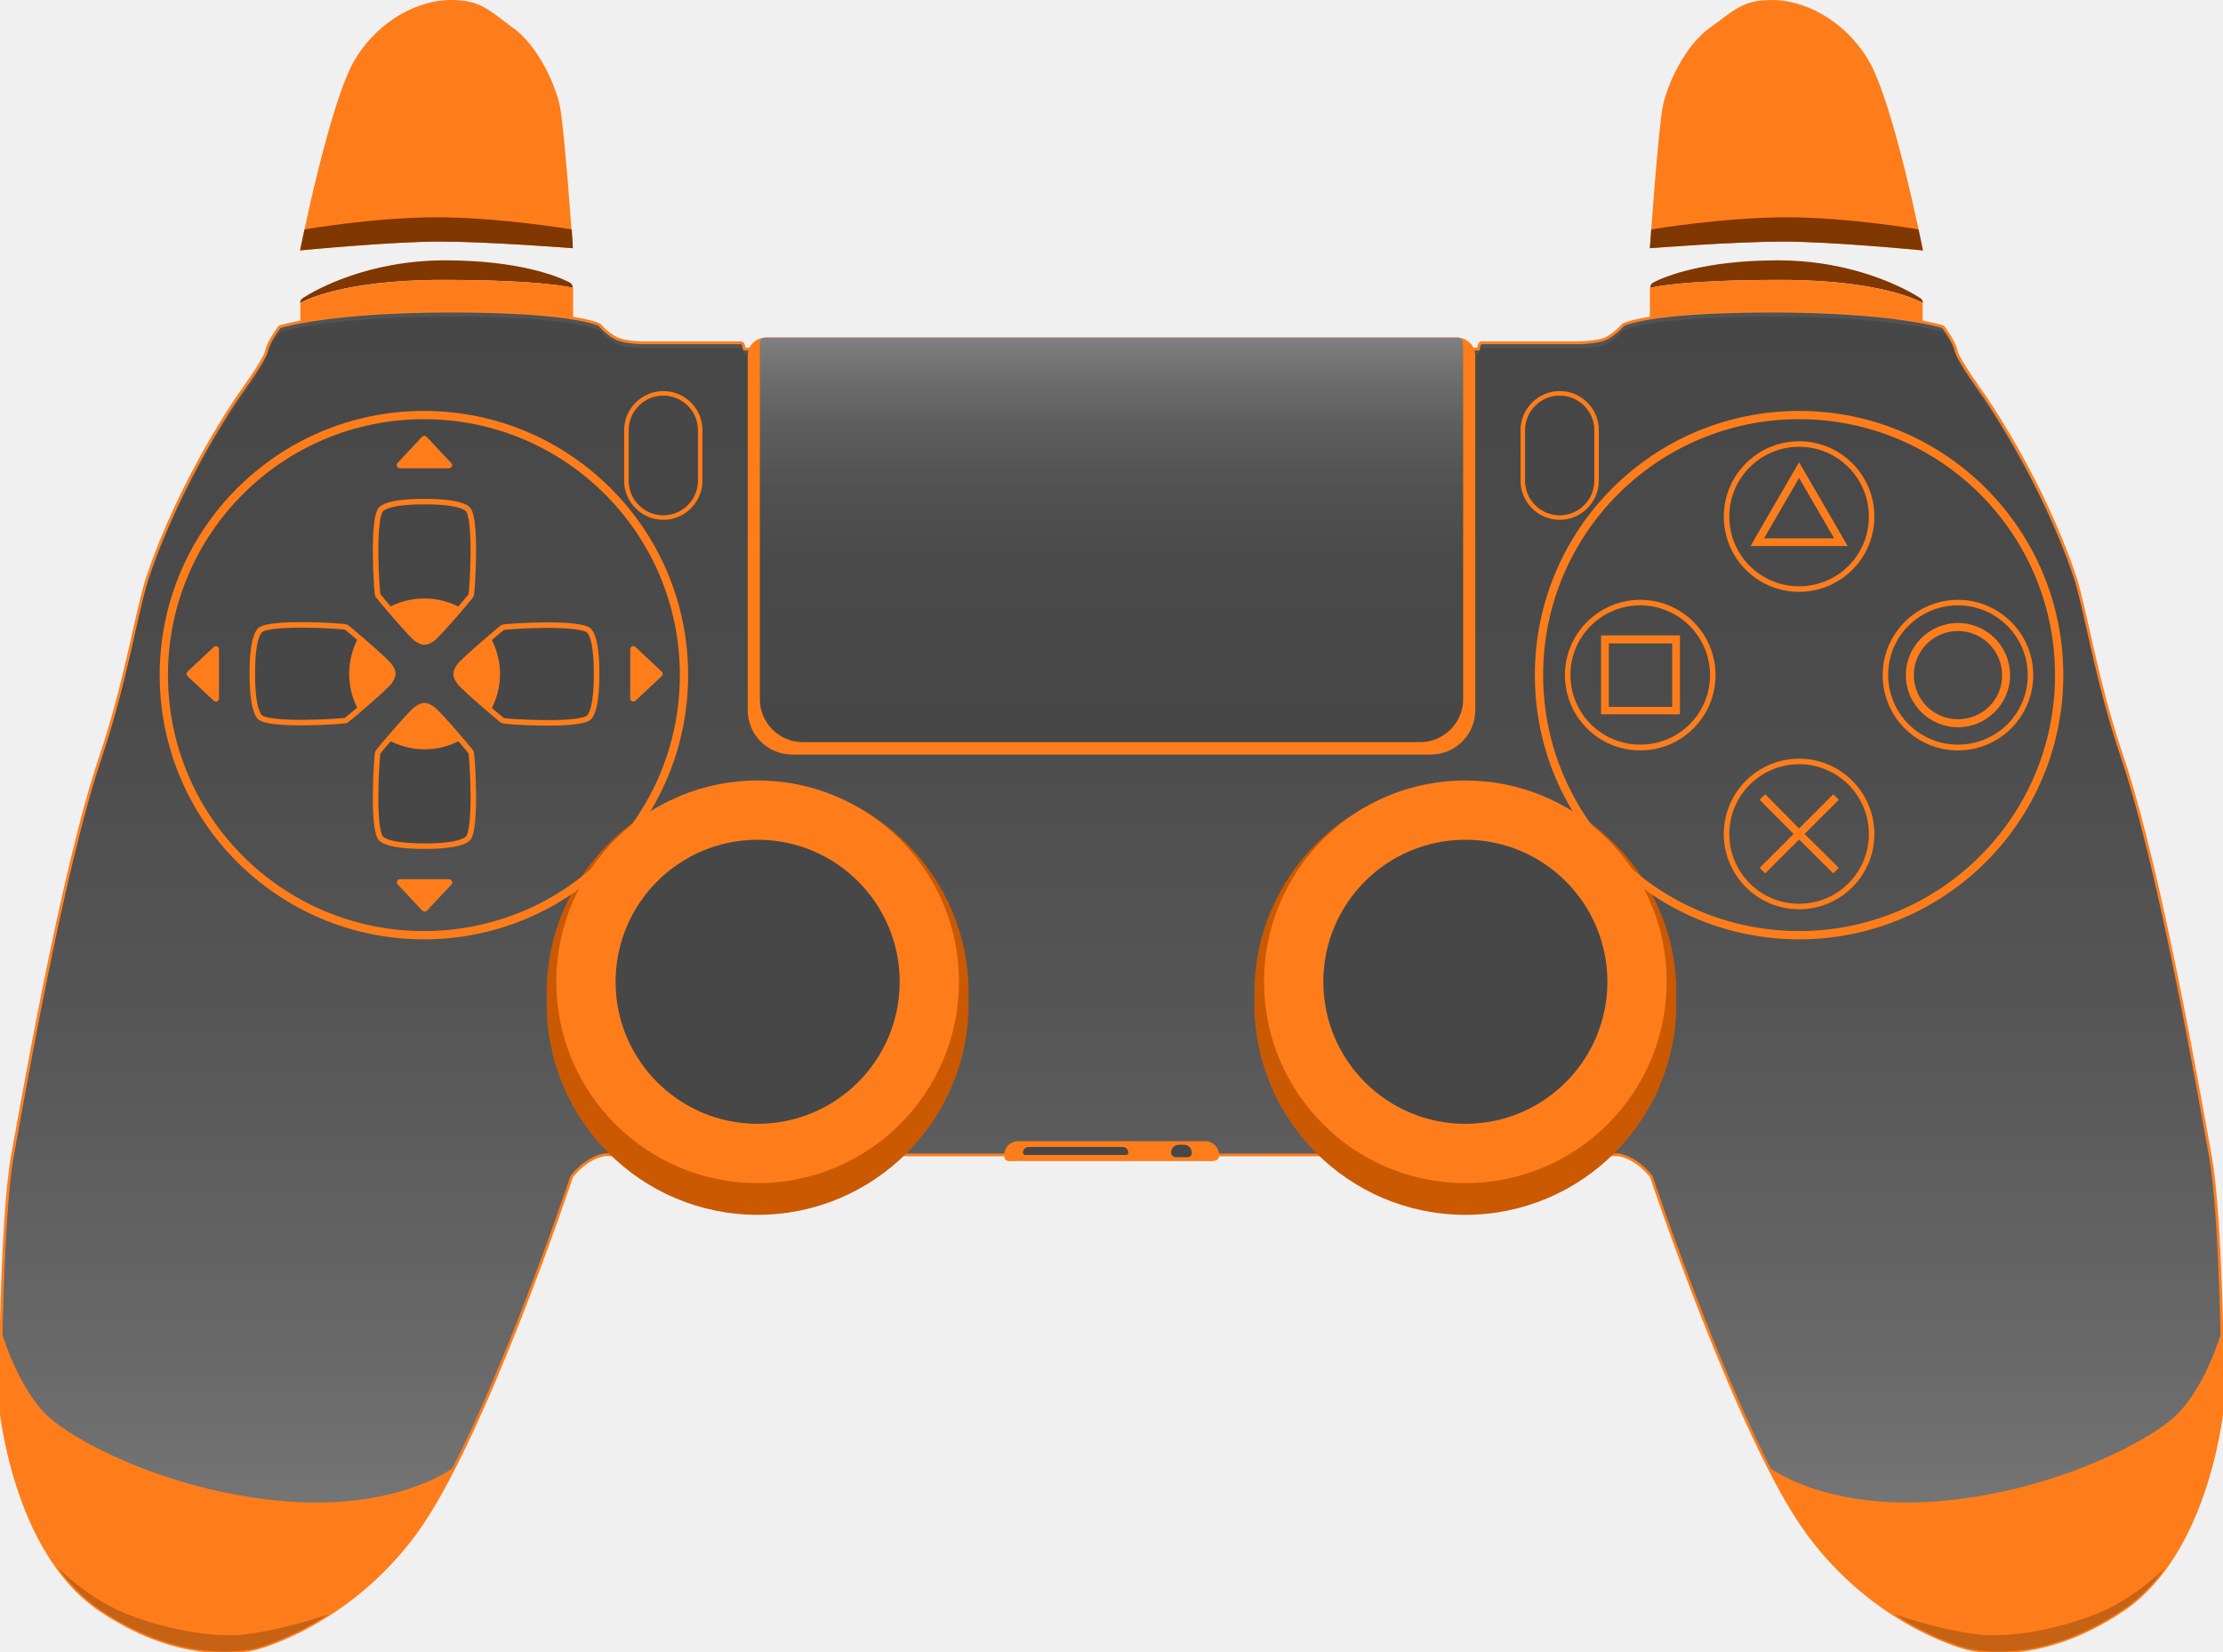
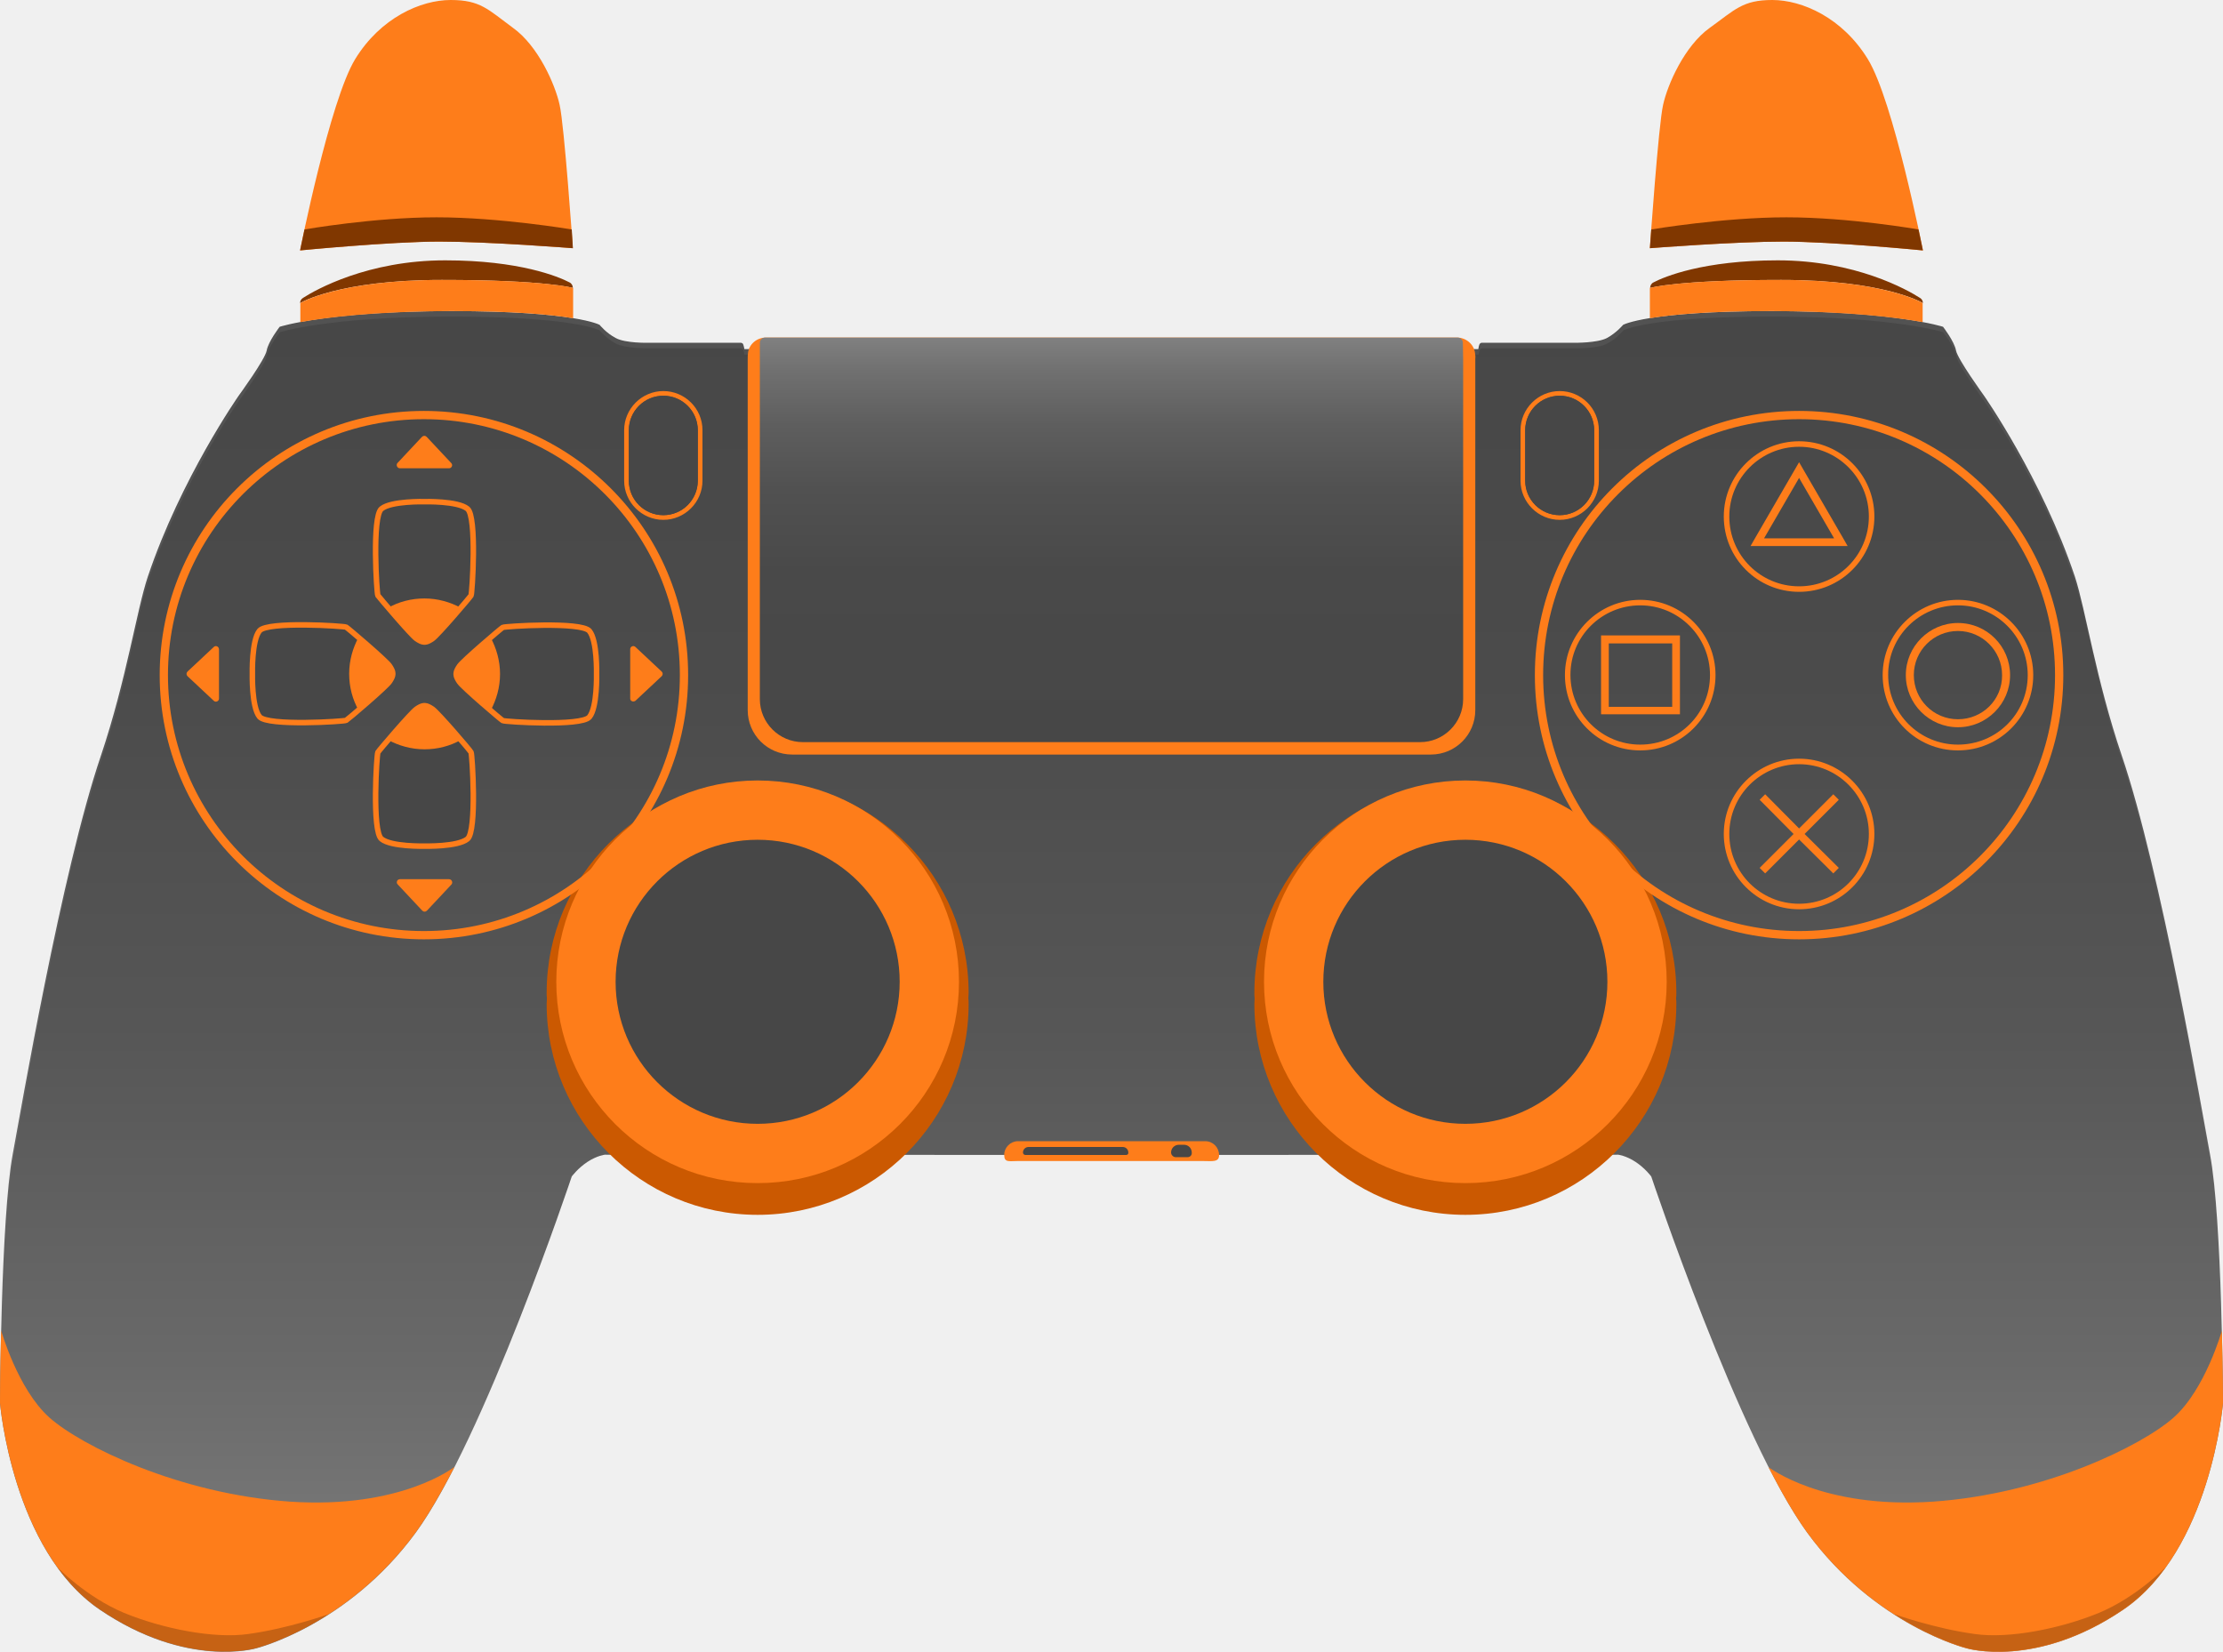
<svg xmlns="http://www.w3.org/2000/svg" version="1.1" id="Layer_1" x="0px" y="0px" width="806px" height="598.9px" viewBox="0 0 806 598.9" style="enable-background:new 0 0 806 598.9;" xml:space="preserve">
  <style type="text/css">
- 	.st0{fill:url(#SVGID_1_);stroke:#FE7D1A;stroke-miterlimit:10;}
+ 	.st0{fill:url(#SVGID_1_);}
	.st1{opacity:6.000000e-02;}
	.st2{fill:#FFFFFF;}
	.st3{fill:#CB5901;}
	.st4{fill:#FE7D1A;}
	.st5{fill:#474747;}
	.st6{fill:none;stroke:#FE7D1A;stroke-width:3;stroke-miterlimit:10;}
- 	.st7{fill:#FE7D1A;enable-background:new    ;}
- 	.st8{opacity:0.22;enable-background:new    ;}
- 	.st9{fill:#474747;stroke:#FE7D1A;stroke-width:2;stroke-miterlimit:10;}
- 	.st10{fill:url(#SVGID_2_);}
- 	.st11{fill:none;}
- 	.st12{fill:#803700;}
+ 	.st7{opacity:0.22;enable-background:new    ;}
+ 	.st8{fill:#474747;stroke:#FE7D1A;stroke-width:2;stroke-miterlimit:10;}
+ 	.st9{fill:url(#SVGID_2_);}
+ 	.st10{fill:none;}
+ 	.st11{fill:#803700;}
</style>
  <g>
    <g>
      <g>
-         <linearGradient id="SVGID_1_" gradientUnits="userSpaceOnUse" x1="403" y1="598.967" x2="403" y2="112.8">
+         <linearGradient id="SVGID_1_" gradientUnits="userSpaceOnUse" x1="403" y1="1.033" x2="403" y2="487.2" gradientTransform="matrix(1 0 0 -1 0 600)">
          <stop offset="0" style="stop-color:#808080" />
          <stop offset="0.217" style="stop-color:#696969" />
          <stop offset="0.468" style="stop-color:#565656" />
          <stop offset="0.726" style="stop-color:#4B4B4B" />
          <stop offset="1" style="stop-color:#474747" />
        </linearGradient>
        <path class="st0" d="M801.3,418.6c-2.9-15.5-17.7-102.5-32-144.6c-9.4-27.7-13.1-53-17-64.9c-12-35.7-33-65.7-33-65.7     s-9.5-13.1-10.1-16.3c-0.6-3.3-4.7-8.6-4.7-8.6s-17.4-5.7-62.3-5.7s-53.7,5-53.7,5s-2.4,2.9-5.9,4.8c-3.5,1.8-11.7,1.7-11.7,1.7     h-33.4c0,0-0.6-0.1-0.9,0.3c-0.4,0.4-0.6,2-0.6,2H403H269.9c0,0-0.3-1.7-0.6-2c-0.4-0.4-0.9-0.3-0.9-0.3H235     c0,0-8.2,0.2-11.7-1.7c-3.5-1.8-5.9-4.8-5.9-4.8s-8.8-5-53.7-5c-44.8,0-62.3,5.7-62.3,5.7s-4.1,5.3-4.7,8.6     c-0.6,3.3-10.1,16.3-10.1,16.3s-21,30-33,65.7c-4,11.9-7.7,37.2-17,64.9c-14.3,42.1-29.1,129.1-32,144.6     C0.3,441.8,0,508.8,0,508.8s4.5,53.4,36.2,74.9s56.7,14,56.7,14s33.1-8.2,57.8-41.9s56.6-129.2,56.6-129.2s2.2-3,5.7-5.3     s6.3-2.6,6.3-2.6l183.7,0.1l183.7-0.1c0,0,2.8,0.3,6.3,2.6s5.7,5.3,5.7,5.3s31.9,95.4,56.6,129.2s57.8,41.9,57.8,41.9     s25,7.5,56.7-14s36.2-74.9,36.2-74.9S805.7,441.8,801.3,418.6z" />
        <g class="st1">
          <path class="st2" d="M36.6,276c9.4-27.7,13.1-53,17-64.9c12-35.7,33-65.7,33-65.7s9.5-13.1,10.1-16.3c0.6-3.3,4.7-8.6,4.7-8.6      s17.4-5.7,62.3-5.7c44.8,0,53.7,5,53.7,5s2.4,2.9,5.9,4.8c3.5,1.8,11.7,1.7,11.7,1.7h33.4c0,0,0.6-0.1,0.9,0.3      c0.4,0.4,0.6,2,0.6,2H403h133.1c0,0,0.3-1.7,0.6-2c0.4-0.4,0.9-0.3,0.9-0.3H571c0,0,8.2,0.2,11.7-1.7c3.5-1.8,5.9-4.8,5.9-4.8      s8.8-5,53.7-5s62.3,5.7,62.3,5.7s4.1,5.3,4.7,8.6c0.6,3.3,10.1,16.3,10.1,16.3s21,30,33,65.7c4,11.9,7.7,37.2,17,64.9      c14.3,42.1,29.1,129.1,32,144.6c3.9,20.9,4.6,77.3,4.7,88.3c0-0.1,0-0.1,0-0.1s-0.3-66.9-4.7-90.1      c-2.9-15.5-17.7-102.5-32-144.6c-9.4-27.7-13.1-53-17-64.9c-12-35.7-33-65.7-33-65.7s-9.5-13.1-10.1-16.3      c-0.6-3.3-4.7-8.6-4.7-8.6s-17.4-5.7-62.3-5.7s-53.7,5-53.7,5s-2.4,2.9-5.9,4.8c-3.5,1.8-11.7,1.7-11.7,1.7h-33.4      c0,0-0.6-0.1-0.9,0.3c-0.4,0.4-0.6,2-0.6,2H403H269.9c0,0-0.3-1.7-0.6-2c-0.4-0.4-0.9-0.3-0.9-0.3H235c0,0-8.2,0.2-11.7-1.7      c-3.5-1.8-5.9-4.8-5.9-4.8s-8.8-5-53.7-5c-44.8,0-62.3,5.7-62.3,5.7s-4.1,5.3-4.7,8.6c-0.6,3.3-10.1,16.3-10.1,16.3      s-21,30-33,65.7c-4,11.9-7.7,37.2-17,64.9c-14.3,42.1-29.1,129.1-32,144.6C0.3,441.8,0,508.8,0,508.8v0.1      c0.1-10.9,0.7-67.4,4.7-88.3C7.6,405.2,22.3,318.1,36.6,276z" />
        </g>
        <path class="st3" d="M351.2,360c0-42.2-34.3-76.5-76.5-76.5s-76.5,34.3-76.5,76.5c0,0.7,0,1.3,0.1,2c0,0.7-0.1,1.3-0.1,2     c0,42.2,34.3,76.5,76.5,76.5s76.5-34.3,76.5-76.5c0-0.7,0-1.3-0.1-2C351.1,361.3,351.2,360.6,351.2,360z" />
        <circle class="st4" cx="274.7" cy="356" r="73" />
        <circle class="st5" cx="274.7" cy="356" r="51.5" />
        <path class="st3" d="M607.8,360c0-42.2-34.3-76.5-76.5-76.5s-76.5,34.3-76.5,76.5c0,0.7,0,1.3,0.1,2c0,0.7-0.1,1.3-0.1,2     c0,42.2,34.3,76.5,76.5,76.5s76.5-34.3,76.5-76.5c0-0.7,0-1.3-0.1-2C607.8,361.3,607.8,360.6,607.8,360z" />
        <circle class="st4" cx="531.3" cy="356" r="73" />
        <circle class="st5" cx="531.3" cy="356" r="51.5" />
        <path class="st4" d="M534.8,128c-0.4-3.2-3.3-5.6-6.5-5.6l0,0H403l0,0H277.7l0,0c-3.2,0-6.1,2.3-6.5,5.6     c-0.1,0.7-0.1,1.4-0.1,2.1v127.4c0,8.9,7.2,16.1,16.1,16.1H403l0,0h115.8c8.9,0,16.1-7.2,16.1-16.1V130.1     C535,129.4,534.9,128.7,534.8,128z" />
        <circle class="st6" cx="652.3" cy="244.8" r="94.3" />
        <g>
          <circle class="st6" cx="153.7" cy="244.8" r="94.3" />
          <path class="st4" d="M230.4,254.1l9.5-8.9c0.5-0.5,0.5-1.2,0-1.7l-9.5-8.9c-0.7-0.7-1.9-0.2-1.9,0.8v8.9v8.9      C228.4,254.2,229.6,254.7,230.4,254.1z" />
          <path class="st4" d="M145,169.8h8.9h8.9c1,0,1.5-1.2,0.8-1.9l-8.9-9.5c-0.5-0.5-1.2-0.5-1.7,0l-8.9,9.5      C143.5,168.6,144,169.8,145,169.8z" />
          <path class="st4" d="M77.5,234.6l-9.5,8.9c-0.5,0.5-0.5,1.2,0,1.7l9.5,8.9c0.7,0.7,1.9,0.2,1.9-0.8v-8.9v-8.9      C79.4,234.4,78.2,233.9,77.5,234.6z" />
          <path class="st4" d="M162.8,318.8h-8.9H145c-1,0-1.5,1.2-0.8,1.9l8.9,9.5c0.5,0.5,1.2,0.5,1.7,0l8.9-9.5      C164.3,320,163.8,318.8,162.8,318.8z" />
        </g>
      </g>
    </g>
  </g>
  <g>
    <g>
-       <path class="st7" d="M105.2,544.5c-40.5-2.8-75.8-20.3-87.3-30.5C6.4,503.7,0.4,482.4,0.4,482.4C0,497.4,0,508.7,0,508.7    s4.5,53.4,36.2,74.9s56.7,14,56.7,14s33.1-8.2,57.8-41.9c4.5-6.2,9.3-14.5,14.1-23.8C164.7,531.9,145.6,547.2,105.2,544.5z" />
-       <path class="st8" d="M90,592.5c-12.5,1.8-31.3-2-45.1-7.7c-13.6-5.7-24-16.4-24-16.4c4.2,5.8,9.3,11.1,15.3,15.2    c31.7,21.5,56.7,14,56.7,14s11.7-2.9,26.3-12.3C119.2,585.3,104.6,590.5,90,592.5z" />
+       <path class="st4" d="M105.2,544.5c-40.5-2.8-75.8-20.3-87.3-30.5C6.4,503.7,0.4,482.4,0.4,482.4C0,497.4,0,508.7,0,508.7    s4.5,53.4,36.2,74.9s56.7,14,56.7,14s33.1-8.2,57.8-41.9c4.5-6.2,9.3-14.5,14.1-23.8C164.7,531.9,145.6,547.2,105.2,544.5z" />
+       <path class="st7" d="M90,592.5c-12.5,1.8-31.3-2-45.1-7.7c-13.6-5.7-24-16.4-24-16.4c4.2,5.8,9.3,11.1,15.3,15.2    c31.7,21.5,56.7,14,56.7,14s11.7-2.9,26.3-12.3C119.2,585.3,104.6,590.5,90,592.5z" />
    </g>
    <g>
-       <path class="st7" d="M700.8,544.5c40.5-2.8,75.8-20.3,87.3-30.5s17.5-31.5,17.5-31.5c0.4,15,0.4,26.3,0.4,26.3    s-4.5,53.4-36.2,74.9s-56.7,14-56.7,14s-33.1-8.2-57.8-41.9c-4.5-6.2-9.3-14.5-14.1-23.8C641.3,531.9,660.4,547.2,700.8,544.5z" />
-       <path class="st8" d="M716,592.5c12.5,1.8,31.3-2,45.1-7.7c13.6-5.7,24-16.4,24-16.4c-4.2,5.8-9.3,11.1-15.3,15.2    c-31.7,21.5-56.7,14-56.7,14s-11.7-2.9-26.3-12.3C686.8,585.3,701.4,590.5,716,592.5z" />
+       <path class="st4" d="M700.8,544.5c40.5-2.8,75.8-20.3,87.3-30.5s17.5-31.5,17.5-31.5c0.4,15,0.4,26.3,0.4,26.3    s-4.5,53.4-36.2,74.9s-56.7,14-56.7,14s-33.1-8.2-57.8-41.9c-4.5-6.2-9.3-14.5-14.1-23.8C641.3,531.9,660.4,547.2,700.8,544.5z" />
+       <path class="st7" d="M716,592.5c12.5,1.8,31.3-2,45.1-7.7c13.6-5.7,24-16.4,24-16.4c-4.2,5.8-9.3,11.1-15.3,15.2    c-31.7,21.5-56.7,14-56.7,14s-11.7-2.9-26.3-12.3C686.8,585.3,701.4,590.5,716,592.5z" />
    </g>
    <g>
      <g>
        <path class="st4" d="M240.5,143.5c6.9,0,12.5,5.6,12.5,12.5v18.3c0,6.9-5.6,12.5-12.5,12.5s-12.5-5.6-12.5-12.5V156     C228,149.1,233.6,143.5,240.5,143.5 M240.5,141.8c-7.8,0-14.2,6.4-14.2,14.2v18.3c0,7.8,6.4,14.2,14.2,14.2s14.2-6.4,14.2-14.2     V156C254.7,148.1,248.3,141.8,240.5,141.8L240.5,141.8z" />
        <path class="st5" d="M240.5,143.5c-6.9,0-12.5,5.6-12.5,12.5v18.3c0,6.9,5.6,12.5,12.5,12.5s12.5-5.6,12.5-12.5V156     C253,149.1,247.4,143.5,240.5,143.5z" />
      </g>
    </g>
    <g>
      <g>
        <path class="st4" d="M565.5,143.5c6.9,0,12.5,5.6,12.5,12.5v18.3c0,6.9-5.6,12.5-12.5,12.5l0,0c-6.9,0-12.5-5.6-12.5-12.5V156     C553,149.1,558.6,143.5,565.5,143.5L565.5,143.5 M565.5,141.8c-7.8,0-14.2,6.4-14.2,14.2v18.3c0,7.8,6.4,14.2,14.2,14.2     s14.2-6.4,14.2-14.2V156C579.7,148.1,573.3,141.8,565.5,141.8L565.5,141.8z" />
        <path class="st5" d="M565.5,143.5c-6.9,0-12.5,5.6-12.5,12.5v18.3c0,6.9,5.6,12.5,12.5,12.5s12.5-5.6,12.5-12.5V156     C578,149.1,572.4,143.5,565.5,143.5z" />
      </g>
    </g>
    <g>
      <g>
-         <path class="st9" d="M141.2,247.2c1.4-2,1.2-2.9,1.2-2.9s0.2-0.9-1.2-2.9s-15-13.6-15.7-14s-28.5-2.2-31.4,1.3     s-2.6,15.6-2.6,15.6s-0.3,12.1,2.6,15.6s30.7,1.7,31.4,1.3S139.8,249.2,141.2,247.2z" />
-         <path class="st7" d="M141.2,247.2c1.4-2,1.2-2.9,1.2-2.9s0.2-0.9-1.2-2.9c-0.9-1.3-6.9-6.6-11.2-10.3c-2.1,3.9-3.4,8.4-3.4,13.2     s1.2,9.3,3.4,13.2C134.3,253.8,140.3,248.5,141.2,247.2z" />
+         <path class="st8" d="M141.2,247.2c1.4-2,1.2-2.9,1.2-2.9s0.2-0.9-1.2-2.9s-15-13.6-15.7-14s-28.5-2.2-31.4,1.3     s-2.6,15.6-2.6,15.6s-0.3,12.1,2.6,15.6s30.7,1.7,31.4,1.3S139.8,249.2,141.2,247.2z" />
+         <path class="st4" d="M141.2,247.2c1.4-2,1.2-2.9,1.2-2.9s0.2-0.9-1.2-2.9c-0.9-1.3-6.9-6.6-11.2-10.3c-2.1,3.9-3.4,8.4-3.4,13.2     s1.2,9.3,3.4,13.2C134.3,253.8,140.3,248.5,141.2,247.2z" />
      </g>
      <g>
-         <path class="st9" d="M151,231.6c2,1.4,2.9,1.2,2.9,1.2s0.9,0.2,2.9-1.2s13.6-15,14-15.7s2.2-28.5-1.3-31.4s-15.6-2.6-15.6-2.6     s-12.1-0.3-15.6,2.6s-1.7,30.7-1.3,31.4C137.5,216.6,149,230.2,151,231.6z" />
-         <path class="st7" d="M151,231.6c2,1.4,2.9,1.2,2.9,1.2s0.9,0.2,2.9-1.2c1.3-0.9,6.6-6.9,10.3-11.2c-3.9-2.1-8.4-3.4-13.2-3.4     s-9.3,1.2-13.2,3.4C144.5,224.7,149.7,230.7,151,231.6z" />
+         <path class="st8" d="M151,231.6c2,1.4,2.9,1.2,2.9,1.2s0.9,0.2,2.9-1.2s13.6-15,14-15.7s2.2-28.5-1.3-31.4s-15.6-2.6-15.6-2.6     s-12.1-0.3-15.6,2.6s-1.7,30.7-1.3,31.4C137.5,216.6,149,230.2,151,231.6z" />
+         <path class="st4" d="M151,231.6c2,1.4,2.9,1.2,2.9,1.2s0.9,0.2,2.9-1.2c1.3-0.9,6.6-6.9,10.3-11.2c-3.9-2.1-8.4-3.4-13.2-3.4     s-9.3,1.2-13.2,3.4C144.5,224.7,149.7,230.7,151,231.6z" />
      </g>
      <g>
-         <path class="st9" d="M213.7,228.8c-2.9-3.5-30.7-1.7-31.4-1.3s-14.3,12-15.7,14s-1.2,2.9-1.2,2.9s-0.2,0.9,1.2,2.9     s15,13.6,15.7,14s28.5,2.2,31.4-1.3s2.6-15.6,2.6-15.6S216.6,232.3,213.7,228.8z" />
-         <path class="st7" d="M177.9,231.2c-4.3,3.7-10.3,9-11.2,10.3c-1.4,2-1.2,2.9-1.2,2.9s-0.2,0.9,1.2,2.9c0.9,1.3,6.9,6.6,11.2,10.3     c2.1-3.9,3.4-8.4,3.4-13.2C181.3,239.6,180,235.1,177.9,231.2z" />
+         <path class="st8" d="M213.7,228.8c-2.9-3.5-30.7-1.7-31.4-1.3s-14.3,12-15.7,14s-1.2,2.9-1.2,2.9s-0.2,0.9,1.2,2.9     s15,13.6,15.7,14s28.5,2.2,31.4-1.3s2.6-15.6,2.6-15.6S216.6,232.3,213.7,228.8z" />
+         <path class="st4" d="M177.9,231.2c-4.3,3.7-10.3,9-11.2,10.3c-1.4,2-1.2,2.9-1.2,2.9s-0.2,0.9,1.2,2.9c0.9,1.3,6.9,6.6,11.2,10.3     c2.1-3.9,3.4-8.4,3.4-13.2C181.3,239.6,180,235.1,177.9,231.2z" />
      </g>
      <g>
-         <path class="st9" d="M156.8,257.1c-2-1.4-2.9-1.2-2.9-1.2s-0.9-0.2-2.9,1.2s-13.6,15-14,15.7s-2.2,28.5,1.3,31.4     s15.6,2.6,15.6,2.6s12.1,0.3,15.6-2.6s1.7-30.7,1.3-31.4C170.4,272,158.8,258.5,156.8,257.1z" />
-         <path class="st7" d="M156.8,257.1c-2-1.4-2.9-1.2-2.9-1.2s-0.9-0.2-2.9,1.2c-1.3,0.9-6.6,6.9-10.3,11.2c3.9,2.1,8.4,3.4,13.2,3.4     s9.3-1.2,13.2-3.4C163.4,264,158.1,258,156.8,257.1z" />
+         <path class="st8" d="M156.8,257.1c-2-1.4-2.9-1.2-2.9-1.2s-0.9-0.2-2.9,1.2s-13.6,15-14,15.7s-2.2,28.5,1.3,31.4     s15.6,2.6,15.6,2.6s12.1,0.3,15.6-2.6s1.7-30.7,1.3-31.4C170.4,272,158.8,258.5,156.8,257.1z" />
+         <path class="st4" d="M156.8,257.1c-2-1.4-2.9-1.2-2.9-1.2s-0.9-0.2-2.9,1.2c-1.3,0.9-6.6,6.9-10.3,11.2c3.9,2.1,8.4,3.4,13.2,3.4     s9.3-1.2,13.2-3.4C163.4,264,158.1,258,156.8,257.1z" />
      </g>
    </g>
  </g>
  <path class="st4" d="M436.6,421h-67.9c-2.8,0-4.6,0.6-4.6-2.2l0,0c0-2.8,2.3-5,5-5H437c2.8,0,5,2.3,5,5l0,0  C442.1,421.5,439.4,421,436.6,421z" />
  <path class="st5" d="M408.3,418.8h-36.5c-0.5,0-0.9-0.4-0.9-0.9l0,0c0-1.1,0.9-2,2-2h34.2c1.1,0,2,0.9,2,2l0,0  C409.2,418.4,408.8,418.8,408.3,418.8z" />
  <path class="st5" d="M430.5,419.6h-4.2c-0.9,0-1.7-0.8-1.7-1.7l0,0c0-1.6,1.3-2.8,2.8-2.8h1.9c1.6,0,2.8,1.3,2.8,2.8l0,0  C432.2,418.9,431.5,419.6,430.5,419.6z" />
  <g>
    <g>
-       <linearGradient id="SVGID_2_" gradientUnits="userSpaceOnUse" x1="403" y1="122.4" x2="403" y2="269.1">
+       <linearGradient id="SVGID_2_" gradientUnits="userSpaceOnUse" x1="403" y1="477.6" x2="403" y2="330.9" gradientTransform="matrix(1 0 0 -1 0 600)">
        <stop offset="0" style="stop-color:#808080" />
        <stop offset="8.229721e-02" style="stop-color:#707070" />
        <stop offset="0.216" style="stop-color:#5E5E5E" />
        <stop offset="0.374" style="stop-color:#515151" />
        <stop offset="0.579" style="stop-color:#494949" />
        <stop offset="1" style="stop-color:#474747" />
      </linearGradient>
-       <path class="st10" d="M530.4,124.3c0-1-0.8-1.9-1.9-1.9H403l0,0H277.4c-1,0-1.9,0.8-1.9,1.9v6v123.2c0,8.6,7,15.6,15.6,15.6H403    l0,0h111.9c8.6,0,15.6-7,15.6-15.6V130.4L530.4,124.3z" />
+       <path class="st9" d="M530.4,124.3c0-1-0.8-1.9-1.9-1.9H403l0,0H277.4c-1,0-1.9,0.8-1.9,1.9v6v123.2c0,8.6,7,15.6,15.6,15.6H403    l0,0h111.9c8.6,0,15.6-7,15.6-15.6V130.4L530.4,124.3z" />
    </g>
  </g>
  <g>
    <g>
      <g>
        <g>
-           <path class="st11" d="M709.9,271c-14.5,0-26.3-11.8-26.3-26.3c0-14.5,11.8-26.3,26.3-26.3s26.3,11.8,26.3,26.3      C736.2,259.2,724.4,271,709.9,271z" />
+           <path class="st10" d="M709.9,271c-14.5,0-26.3-11.8-26.3-26.3c0-14.5,11.8-26.3,26.3-26.3s26.3,11.8,26.3,26.3      C736.2,259.2,724.4,271,709.9,271z" />
          <path class="st4" d="M709.9,219.5c13.9,0,25.3,11.3,25.3,25.3c0,14-11.3,25.2-25.3,25.2s-25.3-11.3-25.3-25.3      C684.6,230.7,696,219.5,709.9,219.5 M709.9,217.5c-15,0-27.3,12.2-27.3,27.3c0,15.1,12.2,27.3,27.3,27.3s27.3-12.2,27.3-27.3      C737.2,229.7,724.9,217.5,709.9,217.5L709.9,217.5z" />
        </g>
        <path class="st4" d="M709.9,225.9c-10.4,0-18.9,8.5-18.9,18.9s8.5,18.9,18.9,18.9s18.9-8.5,18.9-18.9     C728.8,234.4,720.4,225.9,709.9,225.9z M709.9,260.8c-8.9,0-16-7.2-16-16c0-8.9,7.2-16,16-16s16,7.2,16,16     C726,253.7,718.8,260.8,709.9,260.8z" />
      </g>
      <g>
        <g>
-           <path class="st11" d="M652.3,328.6c-14.5,0-26.3-11.8-26.3-26.3s11.8-26.3,26.3-26.3s26.3,11.8,26.3,26.3      S666.8,328.6,652.3,328.6z" />
+           <path class="st10" d="M652.3,328.6c-14.5,0-26.3-11.8-26.3-26.3s11.8-26.3,26.3-26.3s26.3,11.8,26.3,26.3      S666.8,328.6,652.3,328.6z" />
          <path class="st4" d="M652.3,277.1c13.9,0,25.3,11.3,25.3,25.3s-11.3,25.3-25.3,25.3S627,316.4,627,302.4      S638.4,277.1,652.3,277.1 M652.3,275.1c-15,0-27.3,12.2-27.3,27.3c0,15,12.2,27.3,27.3,27.3s27.3-12.2,27.3-27.3      C679.6,287.4,667.4,275.1,652.3,275.1L652.3,275.1z" />
        </g>
        <polygon class="st4" points="666.7,290 664.7,288 652.3,300.4 640,288 638,290 650.3,302.4 638,314.7 640,316.7 652.3,304.4      664.7,316.7 666.7,314.7 654.3,302.4    " />
      </g>
      <g>
        <g>
-           <path class="st11" d="M594.8,271c-14.5,0-26.3-11.8-26.3-26.3c0-14.5,11.8-26.3,26.3-26.3s26.3,11.8,26.3,26.3      C621.1,259.2,609.2,271,594.8,271z" />
+           <path class="st10" d="M594.8,271c-14.5,0-26.3-11.8-26.3-26.3c0-14.5,11.8-26.3,26.3-26.3s26.3,11.8,26.3,26.3      C621.1,259.2,609.2,271,594.8,271z" />
          <path class="st4" d="M594.7,219.5c13.9,0,25.3,11.3,25.3,25.3c0,14-11.3,25.2-25.3,25.2s-25.3-11.3-25.3-25.3      C569.4,230.7,580.8,219.5,594.7,219.5 M594.7,217.5c-15,0-27.3,12.2-27.3,27.3c0,15.1,12.2,27.3,27.3,27.3s27.3-12.2,27.3-27.3      C622,229.7,609.8,217.5,594.7,217.5L594.7,217.5z" />
        </g>
        <path class="st4" d="M606.3,230.4h-23h-2.8v2.8v23v2.8h2.8h23h2.8v-2.8v-23v-2.8L606.3,230.4L606.3,230.4z M606.3,256.3h-23v-23     h23V256.3z" />
      </g>
      <g>
        <g>
-           <path class="st11" d="M652.3,213.5c-14.5,0-26.3-11.8-26.3-26.3s11.8-26.3,26.3-26.3s26.3,11.8,26.3,26.3      S666.8,213.5,652.3,213.5z" />
+           <path class="st10" d="M652.3,213.5c-14.5,0-26.3-11.8-26.3-26.3s11.8-26.3,26.3-26.3s26.3,11.8,26.3,26.3      S666.8,213.5,652.3,213.5z" />
          <path class="st4" d="M652.3,162c13.9,0,25.3,11.3,25.3,25.3s-11.3,25.3-25.3,25.3S627,201.3,627,187.3S638.4,162,652.3,162       M652.3,160c-15,0-27.3,12.2-27.3,27.3s12.2,27.3,27.3,27.3s27.3-12.2,27.3-27.3S667.4,160,652.3,160L652.3,160z" />
        </g>
        <path class="st4" d="M668.3,195.2l-16-27.6l-16,27.6l-1.6,2.8h3.3h14.3h14.3h3.3L668.3,195.2z M652.3,195.2h-12.7l12.7-21.9     l12.7,21.9H652.3z" />
      </g>
    </g>
  </g>
  <g>
    <g>
      <g>
-         <path class="st12" d="M697.2,109.9c0-0.8-0.4-1.5-1.1-1.9c-4.5-2.9-23.4-13.6-51.5-13.6c-26.9,0-41.1,5.9-45.1,8     c-0.8,0.4-1.2,1.2-1.2,2c0,0,9.8-2.9,47.5-2.9C683.5,101.5,697.2,109.9,697.2,109.9z" />
+         <path class="st11" d="M697.2,109.9c0-0.8-0.4-1.5-1.1-1.9c-4.5-2.9-23.4-13.6-51.5-13.6c-26.9,0-41.1,5.9-45.1,8     c-0.8,0.4-1.2,1.2-1.2,2c0,0,9.8-2.9,47.5-2.9C683.5,101.5,697.2,109.9,697.2,109.9z" />
        <path class="st4" d="M697.1,116.8L697.1,116.8v-6.9c0,0-13.7-8.4-51.4-8.4c-37.8,0-47.5,2.9-47.5,2.9v11l0,0     c7.7-1.3,21.2-2.6,44.1-2.6C670.8,112.9,688.2,115.2,697.1,116.8z" />
      </g>
    </g>
    <g>
      <g>
-         <path class="st12" d="M108.8,109.9c0-0.8,0.4-1.5,1.1-1.9c4.5-2.9,23.4-13.6,51.5-13.6c26.9,0,41.1,5.9,45.1,8     c0.8,0.4,1.2,1.2,1.2,2c0,0-9.8-2.9-47.5-2.9S108.8,109.9,108.8,109.9z" />
+         <path class="st11" d="M108.8,109.9c0-0.8,0.4-1.5,1.1-1.9c4.5-2.9,23.4-13.6,51.5-13.6c26.9,0,41.1,5.9,45.1,8     c0.8,0.4,1.2,1.2,1.2,2c0,0-9.8-2.9-47.5-2.9S108.8,109.9,108.8,109.9z" />
        <path class="st4" d="M108.9,116.8L108.9,116.8v-6.9c0,0,13.7-8.4,51.4-8.4c37.8,0,47.5,2.9,47.5,2.9v11l0,0     c-7.7-1.3-21.2-2.6-44.1-2.6C135.2,112.9,117.8,115.2,108.9,116.8z" />
      </g>
    </g>
  </g>
  <g>
    <g>
      <g>
        <g>
          <path class="st4" d="M697.2,90.8c0,0-32.7-3.2-50.6-3.2S598.2,90,598.2,90s3.1-44.7,4.8-52c1.6-7.3,7.7-21.3,16.9-27.9      S631.8,0,642.6,0s25.4,6.4,34.6,21.4C686.5,36.4,697.2,90.8,697.2,90.8z" />
-           <path class="st12" d="M598.7,83.2c0,0,26.1-4.4,49-4.4c22.8,0,47.9,4.4,47.9,4.4c1,4.7,1.6,7.6,1.6,7.6s-32.7-3.2-50.6-3.2      S598.2,90,598.2,90S598.4,87.3,598.7,83.2z" />
+           <path class="st11" d="M598.7,83.2c0,0,26.1-4.4,49-4.4c22.8,0,47.9,4.4,47.9,4.4c1,4.7,1.6,7.6,1.6,7.6s-32.7-3.2-50.6-3.2      S598.2,90,598.2,90S598.4,87.3,598.7,83.2z" />
        </g>
      </g>
    </g>
    <g>
      <g>
        <g>
          <path class="st4" d="M108.8,90.8c0,0,32.7-3.2,50.6-3.2s48.3,2.4,48.3,2.4s-3.1-44.7-4.8-52c-1.6-7.3-7.7-21.3-16.9-27.9      C176.9,3.4,174.2,0,163.4,0S138,6.4,128.8,21.4S108.8,90.8,108.8,90.8z" />
-           <path class="st12" d="M207.3,83.2c0,0-26.1-4.4-49-4.4c-22.8,0-47.9,4.4-47.9,4.4c-1,4.7-1.6,7.6-1.6,7.6s32.7-3.2,50.6-3.2      s48.3,2.4,48.3,2.4S207.6,87.3,207.3,83.2z" />
+           <path class="st11" d="M207.3,83.2c0,0-26.1-4.4-49-4.4c-22.8,0-47.9,4.4-47.9,4.4c-1,4.7-1.6,7.6-1.6,7.6s32.7-3.2,50.6-3.2      s48.3,2.4,48.3,2.4S207.6,87.3,207.3,83.2z" />
        </g>
      </g>
    </g>
  </g>
</svg>
